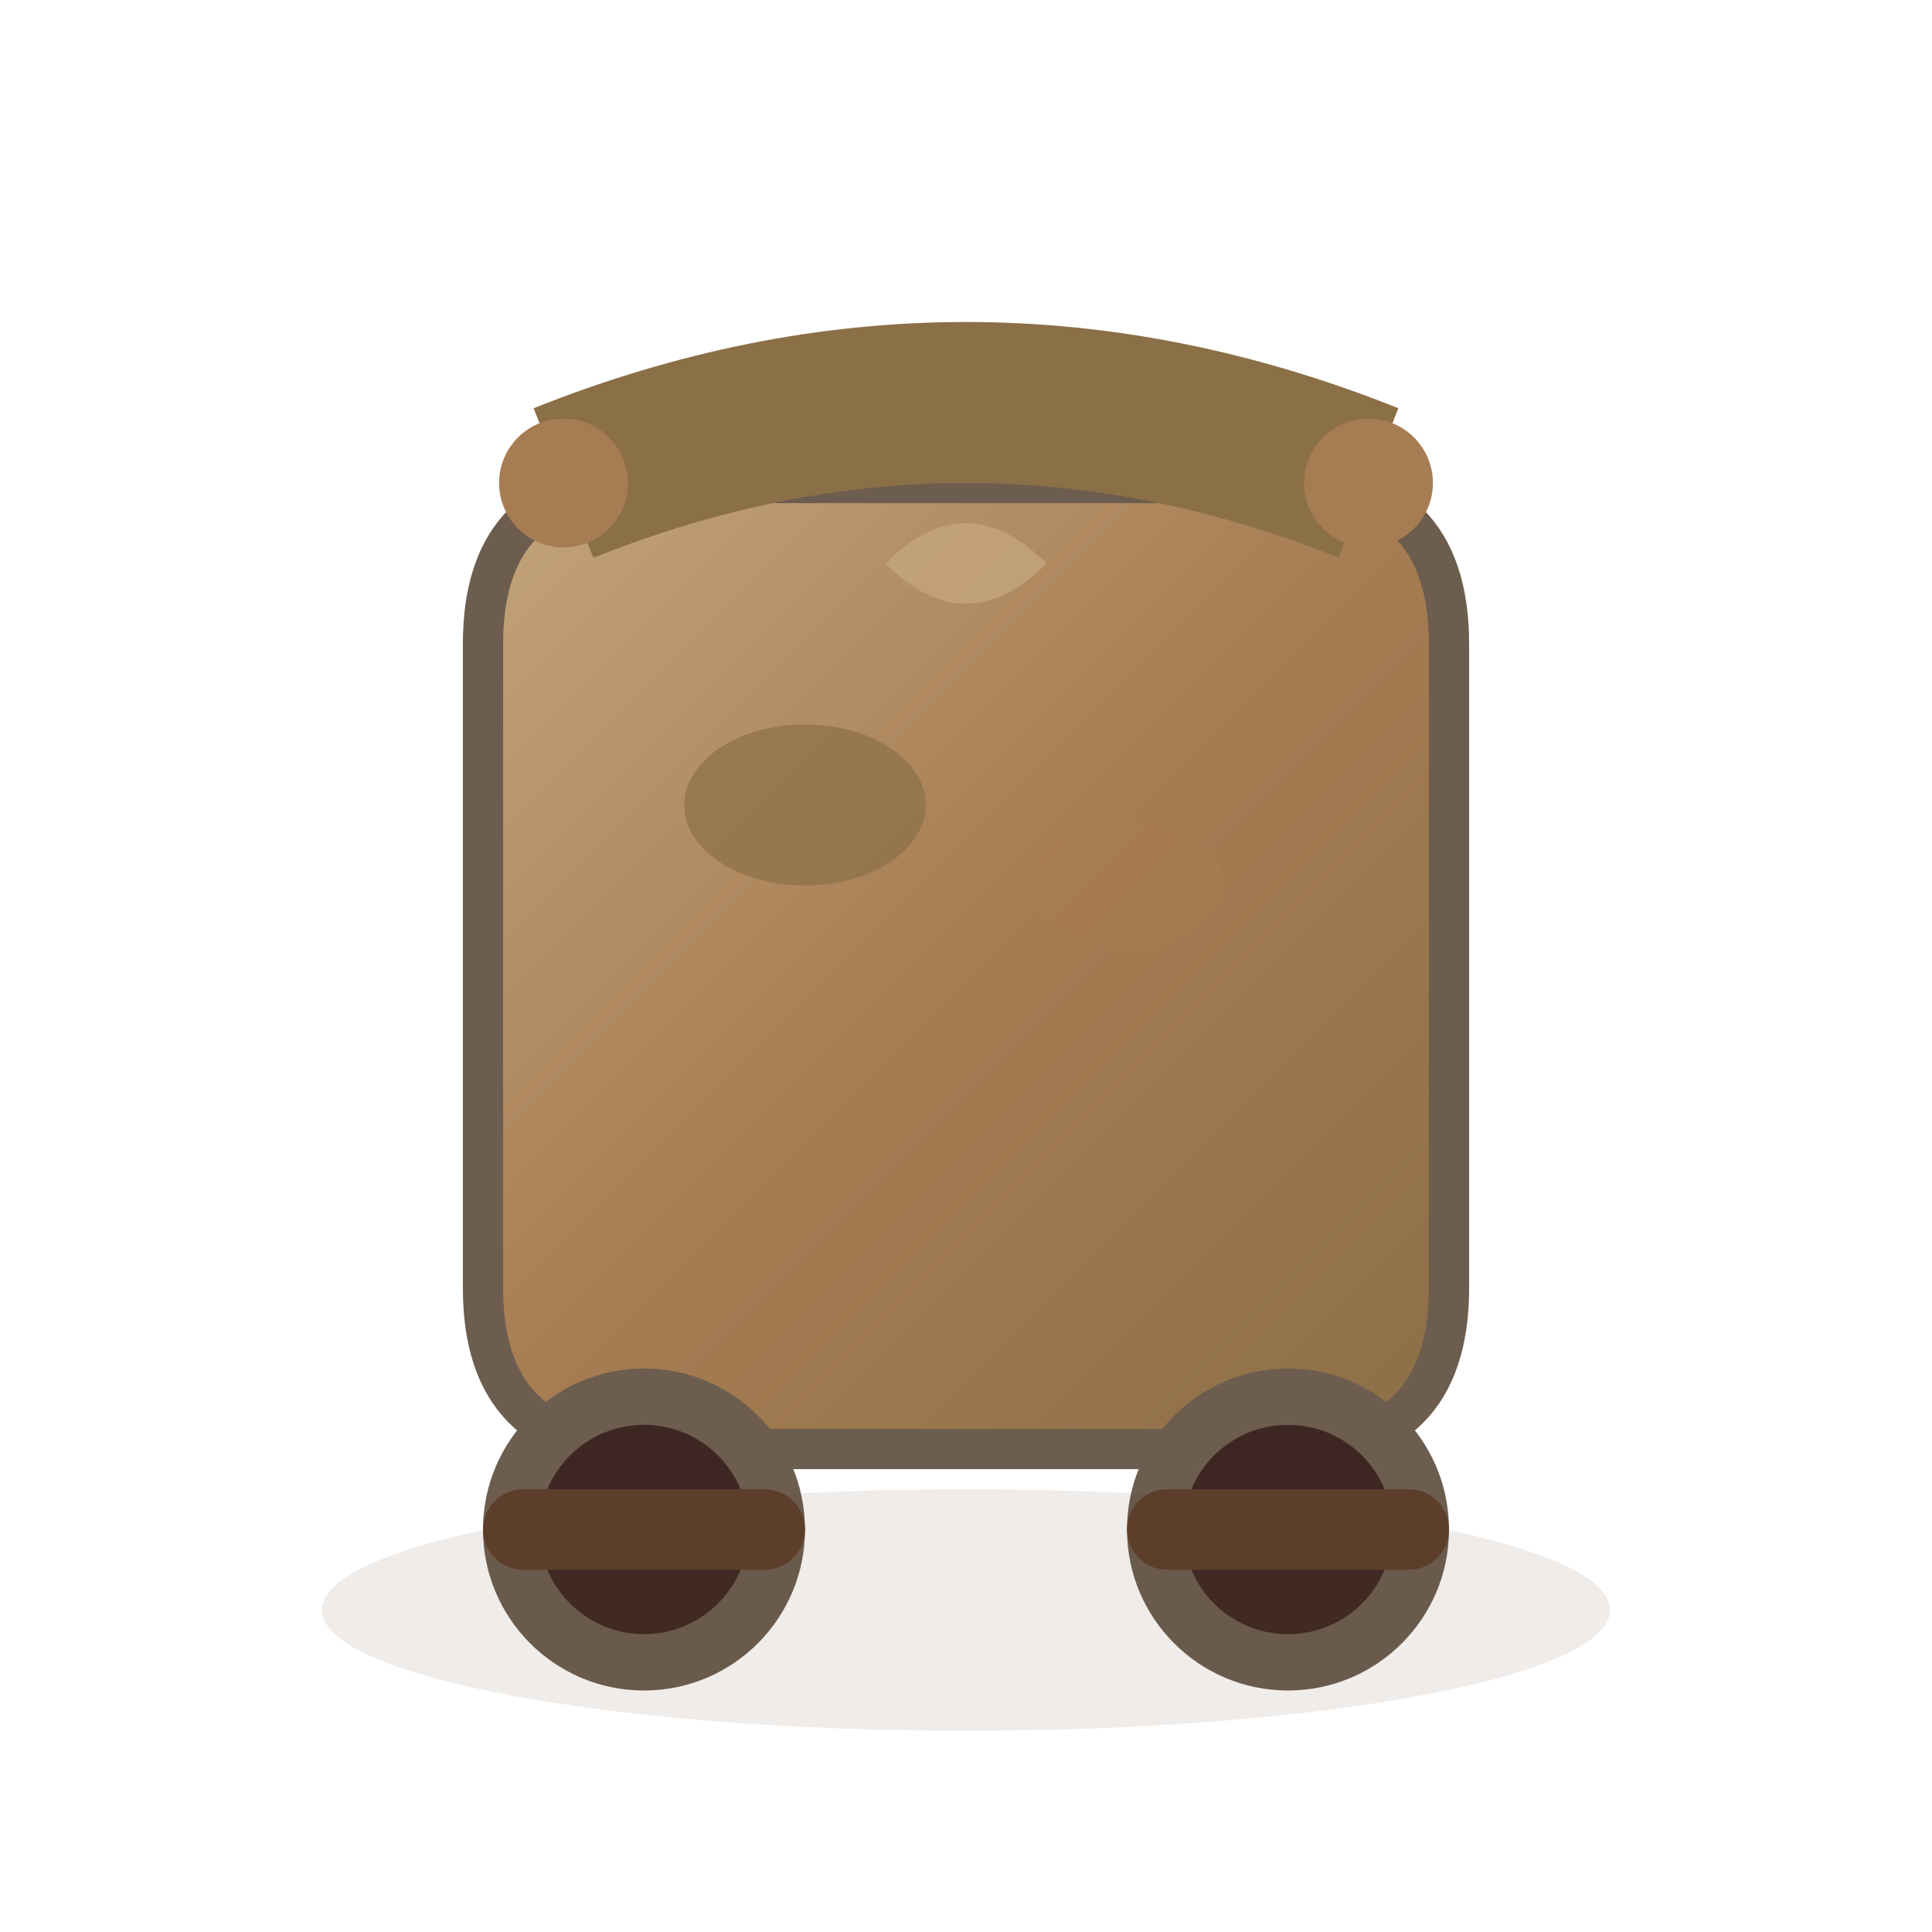
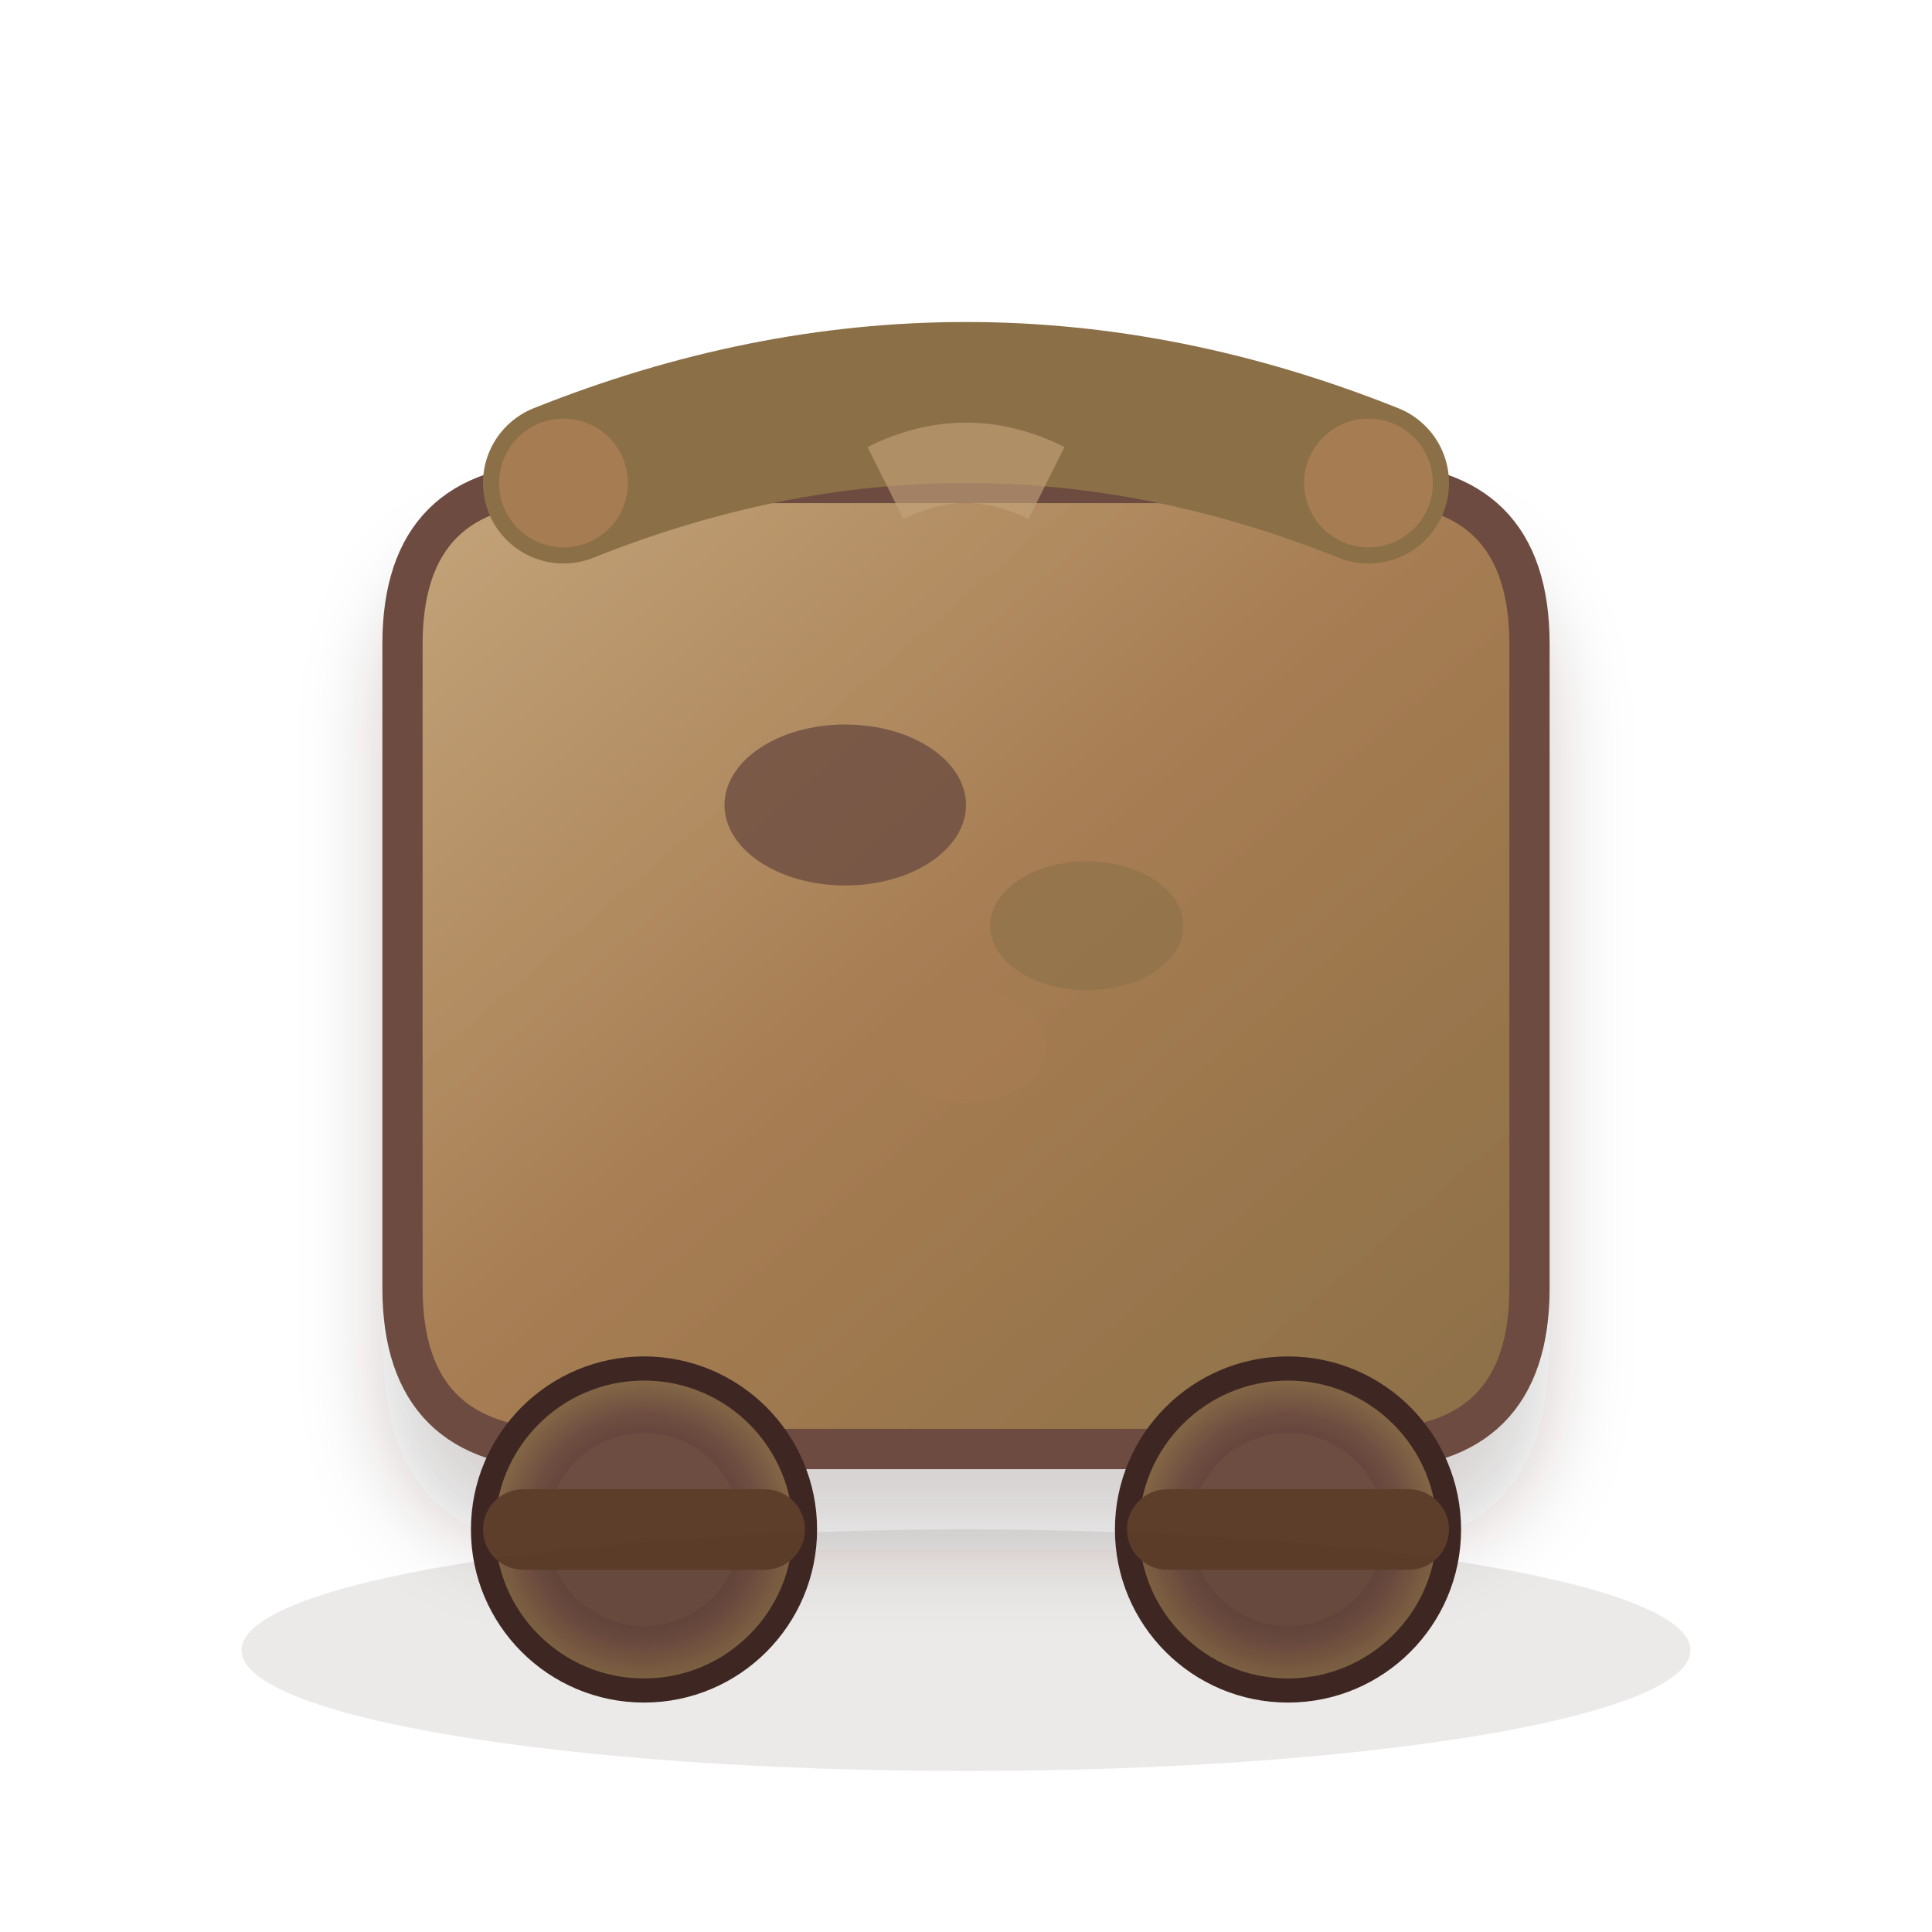
<svg xmlns="http://www.w3.org/2000/svg" width="24" height="24" viewBox="0 0 24 24" fill="none">
  <defs>
-     <linearGradient id="cartBody" x1="0%" y1="0%" x2="100%" y2="100%">
+     <linearGradient id="cartBodyGrad" x1="0%" y1="0%" x2="100%" y2="100%">
      <stop offset="0%" style="stop-color:#C4A57B" />
      <stop offset="50%" style="stop-color:#A67C52" />
      <stop offset="100%" style="stop-color:#8B6F47" />
    </linearGradient>
+     <radialGradient id="wheelGrad" cx="50%" cy="50%" r="50%">
+       <stop offset="0%" style="stop-color:#3E2723" />
+       <stop offset="70%" style="stop-color:#6D4C41" />
+       <stop offset="100%" style="stop-color:#8B6F47" />
+     </radialGradient>
+     <filter id="cartShadow" x="-20%" y="-20%" width="140%" height="140%">
+       <feDropShadow dx="0" dy="1" stdDeviation="0.5" flood-color="#3E2723" flood-opacity="0.2" />
+     </filter>
  </defs>
-   <path d="M6 8 Q6 6 8 6 L16 6 Q18 6 18 8 L18 16 Q18 18 16 18 L8 18 Q6 18 6 16 Z" fill="url(#cartBody)" stroke="#6C5D4F" stroke-width="0.5" />
-   <path d="M7 6 Q12 4 17 6" stroke="#8B6F47" stroke-width="2" fill="none" />
+   <path d="M5 8 Q5 6 7 6 L17 6 Q19 6 19 8 L19 16 Q19 18 17 18 L7 18 Q5 18 5 16 Z" fill="url(#cartBodyGrad)" stroke="#6D4C41" stroke-width="0.5" filter="url(#cartShadow)" />
+   <path d="M7 6 Q12 4 17 6" stroke="#8B6F47" stroke-width="2" stroke-linecap="round" fill="none" />
  <circle cx="7" cy="6" r="0.8" fill="#A67C52" />
  <circle cx="17" cy="6" r="0.8" fill="#A67C52" />
-   <circle cx="8" cy="19" r="2" fill="#6C5D4F" />
-   <circle cx="8" cy="19" r="1.3" fill="#3E2723" />
-   <circle cx="16" cy="19" r="2" fill="#6C5D4F" />
-   <circle cx="16" cy="19" r="1.3" fill="#3E2723" />
+   <circle cx="8" cy="19" r="2" fill="url(#wheelGrad)" stroke="#3E2723" stroke-width="0.3" />
+   <circle cx="8" cy="19" r="1.2" fill="#6D4C41" />
+   <circle cx="16" cy="19" r="2" fill="url(#wheelGrad)" stroke="#3E2723" stroke-width="0.3" />
+   <circle cx="16" cy="19" r="1.2" fill="#6D4C41" />
  <rect x="6" y="18.5" width="4" height="1" fill="#5D3E2A" rx="0.5" />
  <rect x="14" y="18.5" width="4" height="1" fill="#5D3E2A" rx="0.5" />
-   <ellipse cx="10" cy="10" rx="1.5" ry="1" fill="#8B6F47" opacity="0.7" />
-   <ellipse cx="14" cy="11" rx="1.2" ry="0.8" fill="#A67C52" opacity="0.6" />
-   <path d="M11 7 Q12 6 13 7 Q12 8 11 7" fill="#C4A57B" opacity="0.8" />
-   <ellipse cx="12" cy="20" rx="8" ry="1.5" fill="#5D3E2A" opacity="0.1" />
+   <ellipse cx="10.5" cy="10" rx="1.5" ry="1" fill="#6D4C41" opacity="0.8" />
+   <ellipse cx="13.5" cy="11.5" rx="1.2" ry="0.8" fill="#8B6F47" opacity="0.6" />
+   <ellipse cx="12" cy="13" rx="1" ry="0.7" fill="#A67C52" opacity="0.7" />
+   <path d="M11 6 Q12 5.5 13 6" stroke="#C4A57B" stroke-width="1" fill="none" opacity="0.6" />
+   <ellipse cx="12" cy="20.5" rx="9" ry="1.5" fill="#3E2723" opacity="0.1" />
</svg>
